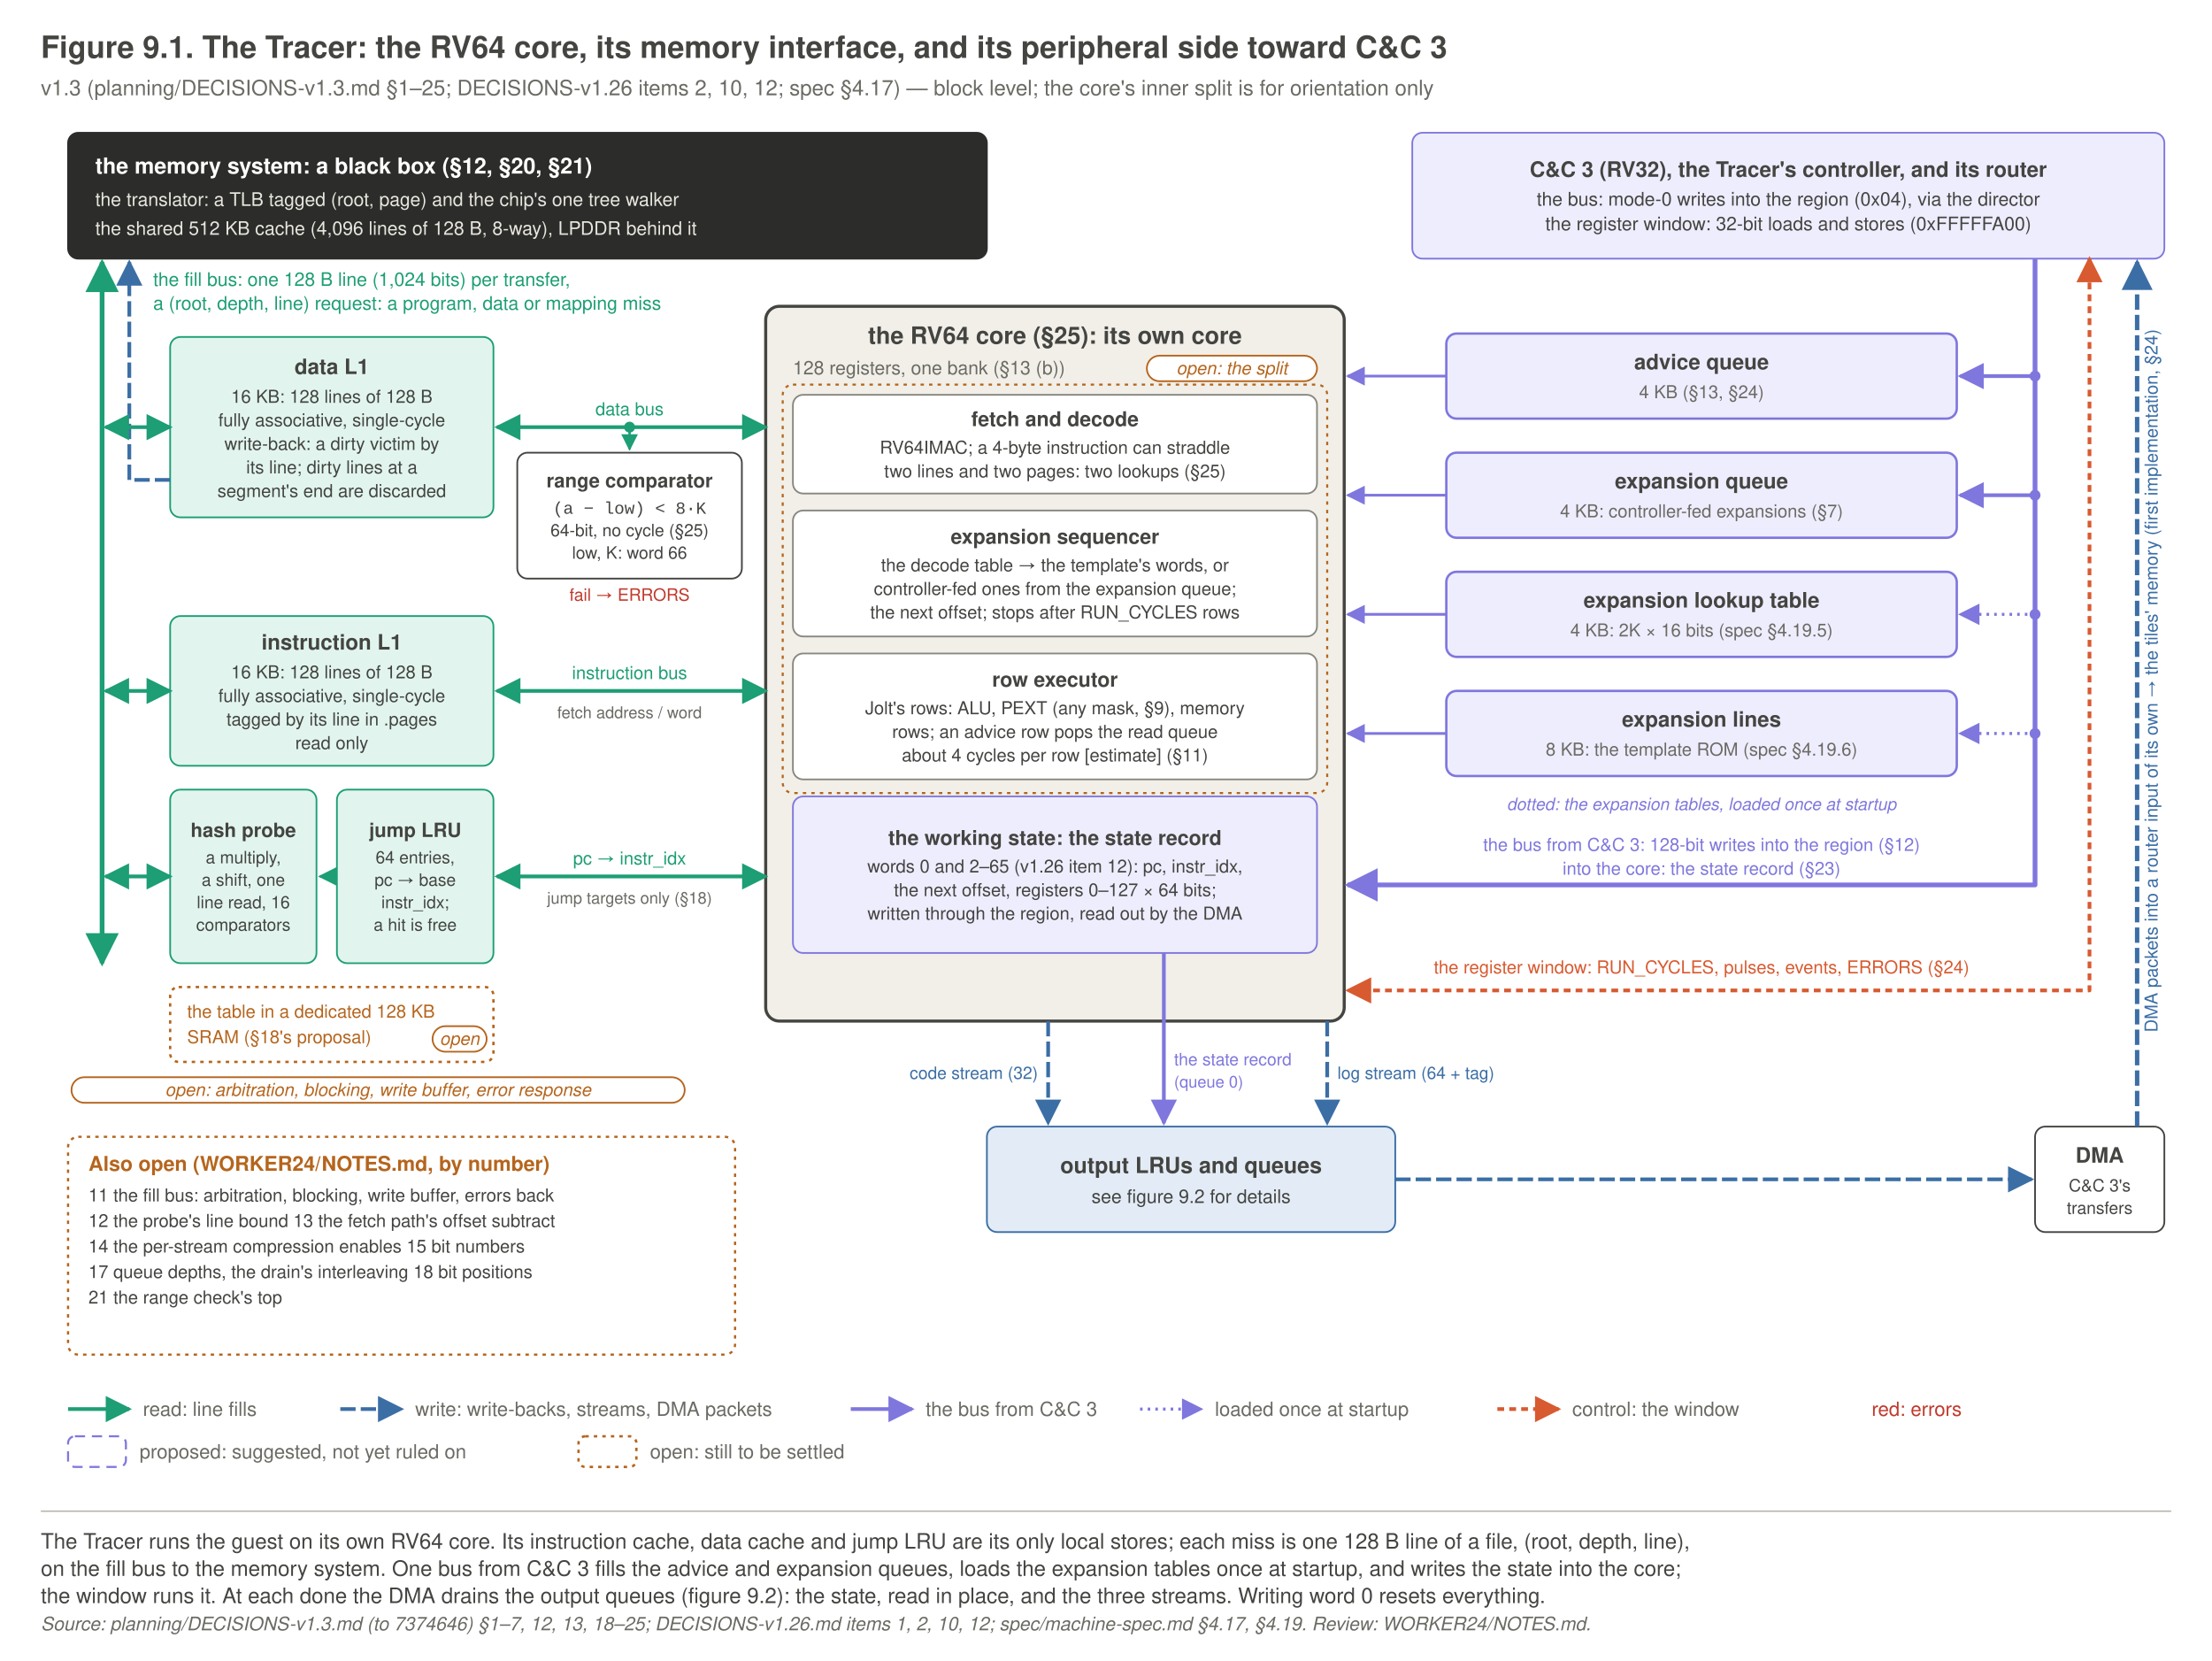
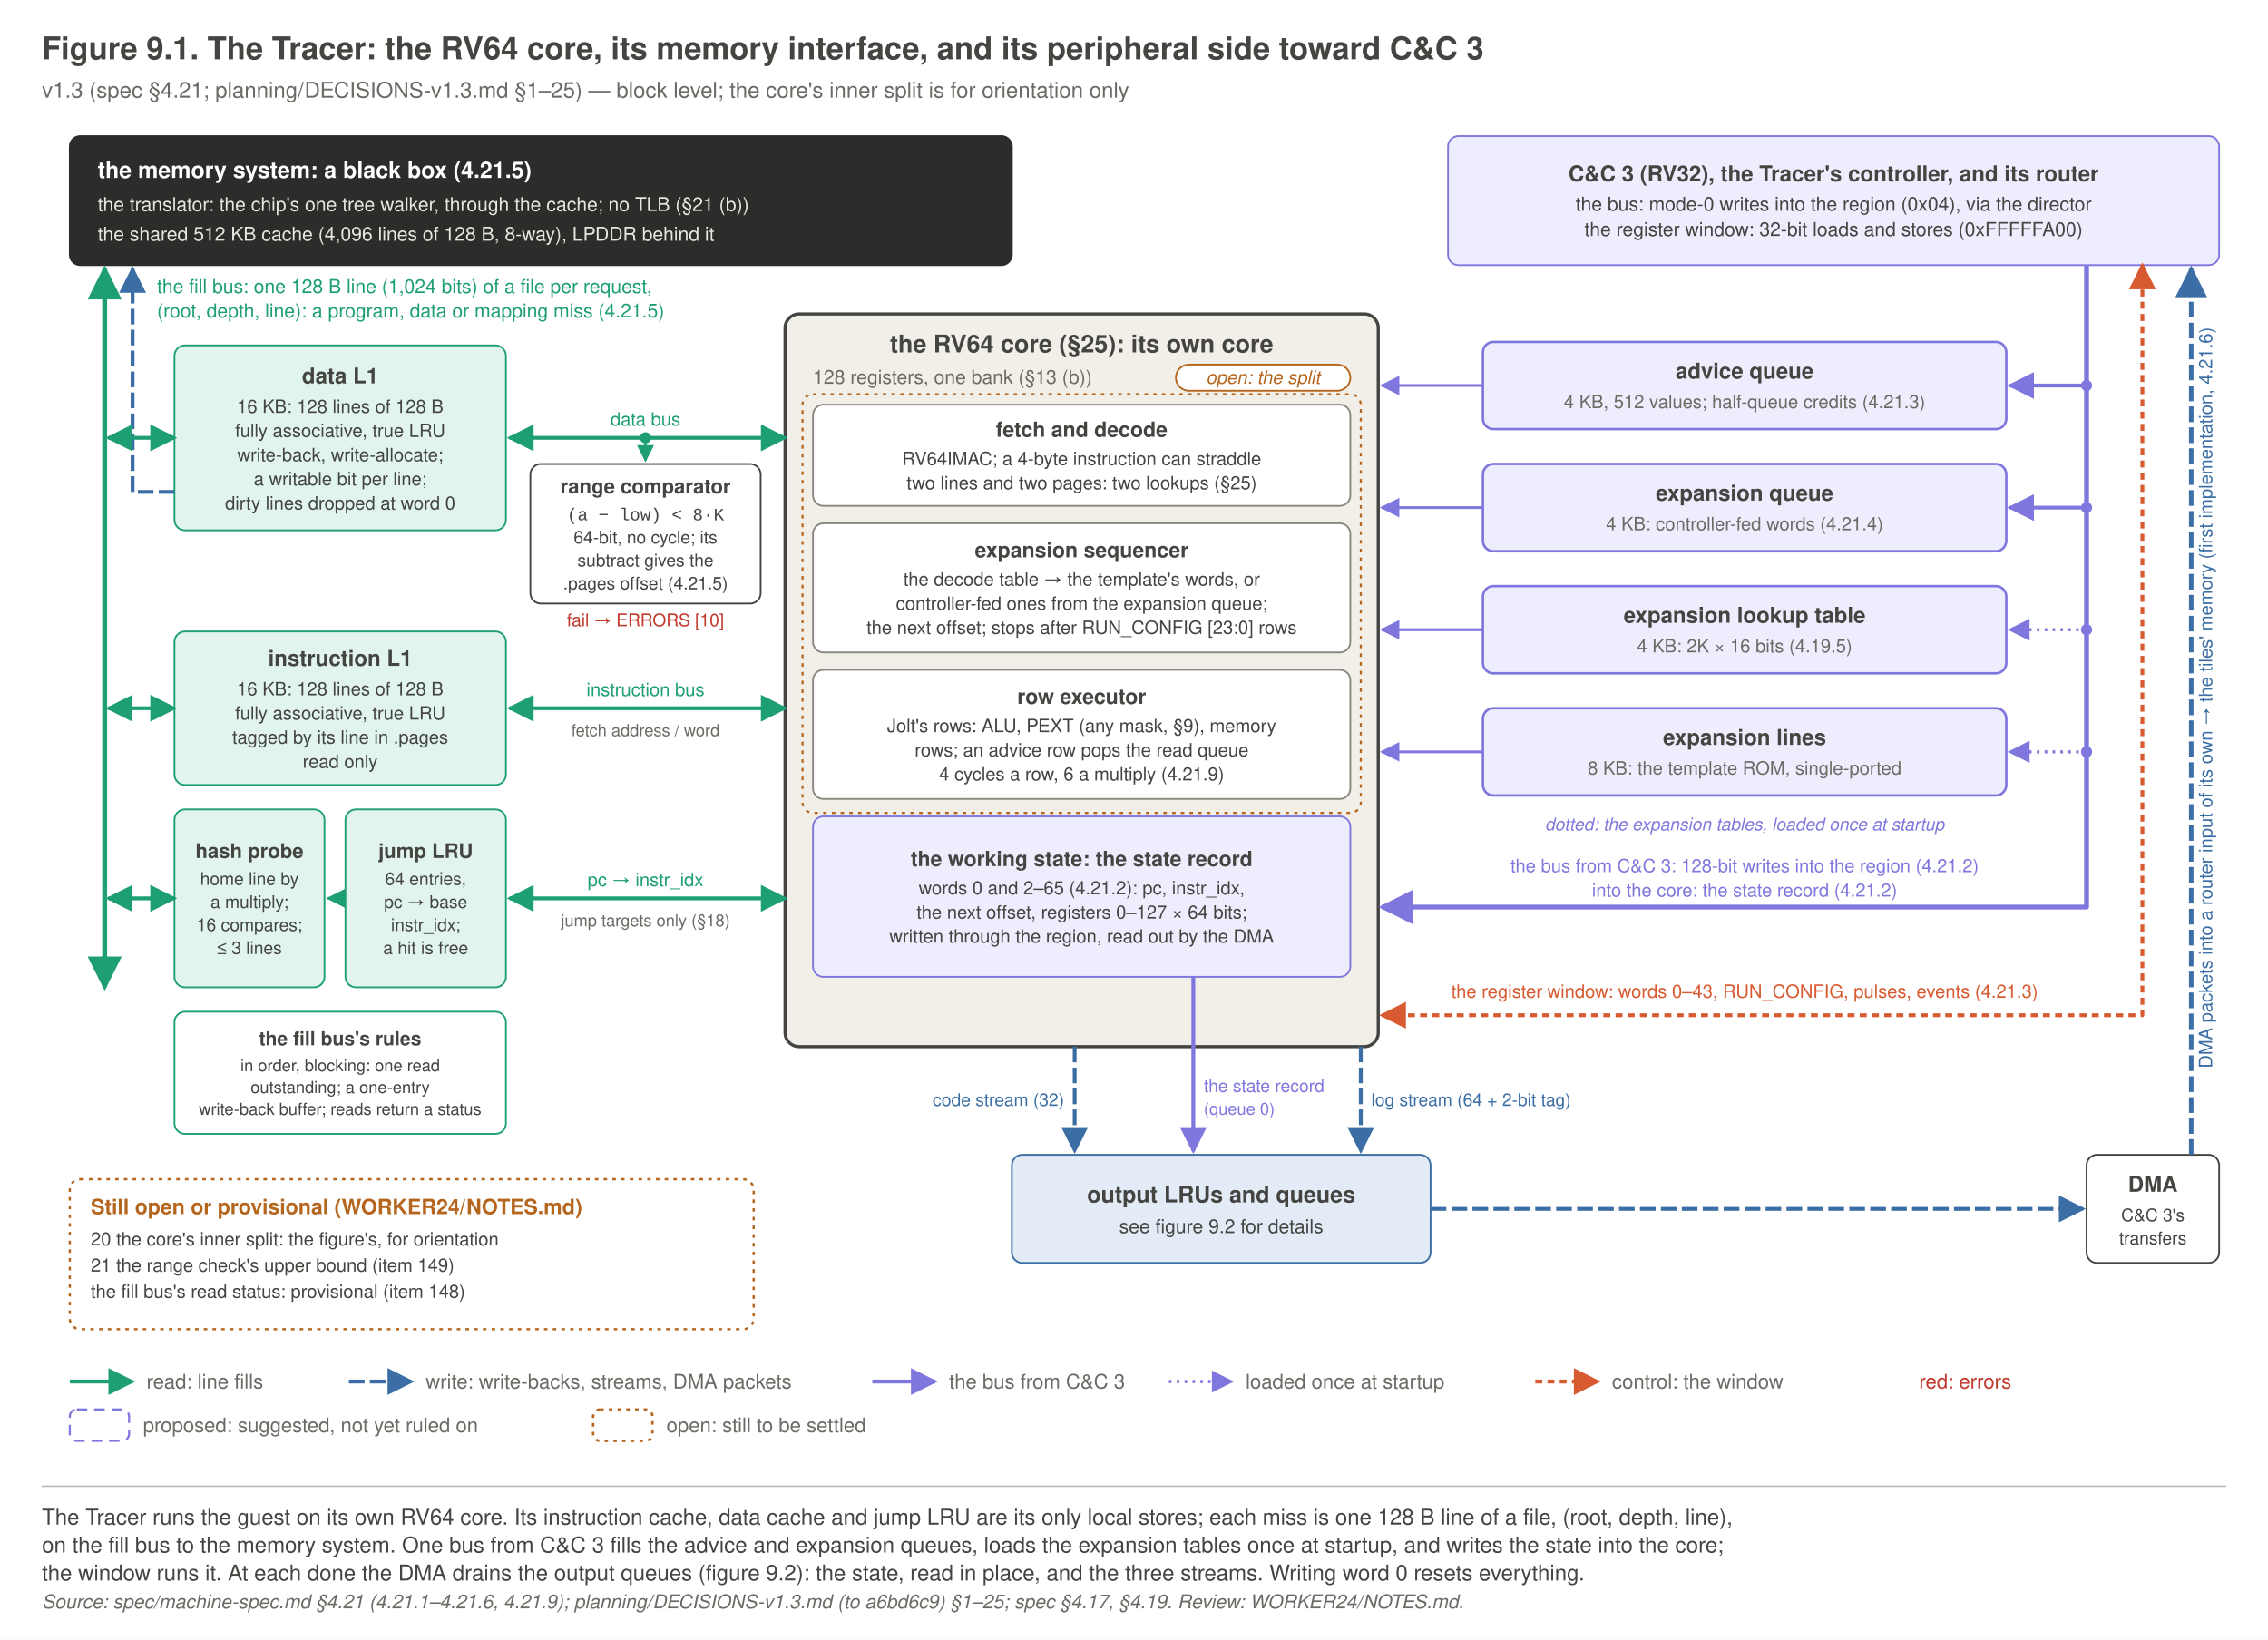
- <svg xmlns="http://www.w3.org/2000/svg" width="1300" height="976" viewBox="0 0 1300 976" font-family="Helvetica, Arial, 'Liberation Sans', sans-serif">
+ <svg xmlns="http://www.w3.org/2000/svg" width="1300" height="940" viewBox="0 0 1300 940" font-family="Helvetica, Arial, 'Liberation Sans', sans-serif">
  <defs>
    <marker id="m1D9E75" viewBox="0 0 10 10" refX="9" refY="5" markerWidth="7" markerHeight="7" orient="auto-start-reverse">
      <path d="M0,0 L10,5 L0,10 z" fill="#1D9E75" />
    </marker>
    <marker id="m3B6EA5" viewBox="0 0 10 10" refX="9" refY="5" markerWidth="7" markerHeight="7" orient="auto-start-reverse">
      <path d="M0,0 L10,5 L0,10 z" fill="#3B6EA5" />
    </marker>
    <marker id="m7F77DD" viewBox="0 0 10 10" refX="9" refY="5" markerWidth="7" markerHeight="7" orient="auto-start-reverse">
      <path d="M0,0 L10,5 L0,10 z" fill="#7F77DD" />
    </marker>
    <marker id="mD85A30" viewBox="0 0 10 10" refX="9" refY="5" markerWidth="7" markerHeight="7" orient="auto-start-reverse">
      <path d="M0,0 L10,5 L0,10 z" fill="#D85A30" />
    </marker>
  </defs>
-   <rect width="1300" height="976" fill="white" />
+   <rect width="1300" height="940" fill="white" />
  <text x="24.0" y="34.0" font-size="18" text-anchor="start" font-weight="bold" fill="#444441">Figure 9.1. The Tracer: the RV64 core, its memory interface, and its peripheral side toward C&amp;C 3</text>
-   <text x="24.0" y="56.0" font-size="12.5" text-anchor="start" font-weight="normal" fill="#6b6a64">v1.3 (planning/DECISIONS-v1.3.md §1–25; DECISIONS-v1.26 items 2, 10, 12; spec §4.17) — block level; the core's inner split is for orientation only</text>
+   <text x="24.0" y="56.0" font-size="12.5" text-anchor="start" font-weight="normal" fill="#6b6a64">v1.3 (spec §4.21; planning/DECISIONS-v1.3.md §1–25) — block level; the core's inner split is for orientation only</text>
  <rect x="40.0" y="78.0" width="540.0" height="74.0" rx="6" fill="#2C2C2A" stroke="#2C2C2A" stroke-width="1" />
-   <text x="56.0" y="102.0" font-size="13" text-anchor="start" font-weight="bold" fill="white">the memory system: a black box (§12, §20, §21)</text>
-   <text x="56.0" y="121.0" font-size="11" text-anchor="start" font-weight="normal" fill="#E8E6DF">the translator: a TLB tagged (root, page) and the chip's one tree walker</text>
+   <text x="56.0" y="102.0" font-size="13" text-anchor="start" font-weight="bold" fill="white">the memory system: a black box (4.21.5)</text>
+   <text x="56.0" y="121.0" font-size="11" text-anchor="start" font-weight="normal" fill="#E8E6DF">the translator: the chip's one tree walker, through the cache; no TLB (§21 (b))</text>
  <text x="56.0" y="138.0" font-size="11" text-anchor="start" font-weight="normal" fill="#E8E6DF">the shared 512 KB cache (4,096 lines of 128 B, 8-way), LPDDR behind it</text>
  <rect x="830.0" y="78.0" width="442.0" height="74.0" rx="6" fill="#EEEDFE" stroke="#7F77DD" stroke-width="1" />
  <text x="1051.0" y="103.9" font-size="12.5" text-anchor="middle" font-weight="bold" fill="#444441">C&amp;C 3 (RV32), the Tracer's controller, and its router</text>
  <text x="1051.0" y="120.8" font-size="11" text-anchor="middle" font-weight="normal" fill="#444441">the bus: mode-0 writes into the region (0x04), via the director</text>
  <text x="1051.0" y="135.3" font-size="11" text-anchor="middle" font-weight="normal" fill="#444441">the register window: 32-bit loads and stores (0xFFFFFA00)</text>
  <polyline points="60.0,566.0 60.0,154.0" fill="none" stroke="#1D9E75" stroke-width="2.8" stroke-linejoin="round" marker-end="url(#m1D9E75)" marker-start="url(#m1D9E75)" />
  <polyline points="76.0,282.0 76.0,154.0" fill="none" stroke="#3B6EA5" stroke-width="2.2" stroke-linejoin="round" stroke-dasharray="9 3" marker-end="url(#m3B6EA5)" />
-   <text x="90.0" y="168.0" font-size="11" text-anchor="start" font-weight="normal" fill="#1D9E75">the fill bus: one 128 B line (1,024 bits) per transfer,</text>
-   <text x="90.0" y="182.0" font-size="11" text-anchor="start" font-weight="normal" fill="#1D9E75">a (root, depth, line) request: a program, data or mapping miss</text>
+   <text x="90.0" y="168.0" font-size="11" text-anchor="start" font-weight="normal" fill="#1D9E75">the fill bus: one 128 B line (1,024 bits) of a file per request,</text>
+   <text x="90.0" y="182.0" font-size="11" text-anchor="start" font-weight="normal" fill="#1D9E75">(root, depth, line): a program, data or mapping miss (4.21.5)</text>
  <rect x="100.0" y="362.0" width="190.0" height="88.0" rx="6" fill="#E1F5EE" stroke="#1D9E75" stroke-width="1" />
  <text x="195.0" y="381.7" font-size="12.5" text-anchor="middle" font-weight="bold" fill="#444441">instruction L1</text>
  <text x="195.0" y="398.6" font-size="10.5" text-anchor="middle" font-weight="normal" fill="#444441">16 KB: 128 lines of 128 B</text>
-   <text x="195.0" y="412.5" font-size="10.5" text-anchor="middle" font-weight="normal" fill="#444441">fully associative, single-cycle</text>
+   <text x="195.0" y="412.5" font-size="10.5" text-anchor="middle" font-weight="normal" fill="#444441">fully associative, true LRU</text>
  <text x="195.0" y="426.3" font-size="10.5" text-anchor="middle" font-weight="normal" fill="#444441">tagged by its line in .pages</text>
  <text x="195.0" y="440.2" font-size="10.5" text-anchor="middle" font-weight="normal" fill="#444441">read only</text>
  <rect x="100.0" y="198.0" width="190.0" height="106.0" rx="6" fill="#E1F5EE" stroke="#1D9E75" stroke-width="1" />
  <text x="195.0" y="219.8" font-size="12.5" text-anchor="middle" font-weight="bold" fill="#444441">data L1</text>
  <text x="195.0" y="236.7" font-size="10.5" text-anchor="middle" font-weight="normal" fill="#444441">16 KB: 128 lines of 128 B</text>
-   <text x="195.0" y="250.5" font-size="10.5" text-anchor="middle" font-weight="normal" fill="#444441">fully associative, single-cycle</text>
-   <text x="195.0" y="264.4" font-size="10.5" text-anchor="middle" font-weight="normal" fill="#444441">write-back: a dirty victim by</text>
-   <text x="195.0" y="278.2" font-size="10.5" text-anchor="middle" font-weight="normal" fill="#444441">its line; dirty lines at a</text>
-   <text x="195.0" y="292.1" font-size="10.5" text-anchor="middle" font-weight="normal" fill="#444441">segment's end are discarded</text>
+   <text x="195.0" y="250.5" font-size="10.5" text-anchor="middle" font-weight="normal" fill="#444441">fully associative, true LRU</text>
+   <text x="195.0" y="264.4" font-size="10.5" text-anchor="middle" font-weight="normal" fill="#444441">write-back, write-allocate;</text>
+   <text x="195.0" y="278.2" font-size="10.5" text-anchor="middle" font-weight="normal" fill="#444441">a writable bit per line;</text>
+   <text x="195.0" y="292.1" font-size="10.5" text-anchor="middle" font-weight="normal" fill="#444441">dirty lines dropped at word 0</text>
  <rect x="100.0" y="464.0" width="86.0" height="102.0" rx="6" fill="#E1F5EE" stroke="#1D9E75" stroke-width="1" />
  <text x="143.0" y="491.8" font-size="11.5" text-anchor="middle" font-weight="bold" fill="#444441">hash probe</text>
-   <text x="143.0" y="507.3" font-size="10" text-anchor="middle" font-weight="normal" fill="#444441">a multiply,</text>
-   <text x="143.0" y="520.5" font-size="10" text-anchor="middle" font-weight="normal" fill="#444441">a shift, one</text>
-   <text x="143.0" y="533.7" font-size="10" text-anchor="middle" font-weight="normal" fill="#444441">line read, 16</text>
-   <text x="143.0" y="546.9" font-size="10" text-anchor="middle" font-weight="normal" fill="#444441">comparators</text>
+   <text x="143.0" y="507.3" font-size="10" text-anchor="middle" font-weight="normal" fill="#444441">home line by</text>
+   <text x="143.0" y="520.5" font-size="10" text-anchor="middle" font-weight="normal" fill="#444441">a multiply;</text>
+   <text x="143.0" y="533.7" font-size="10" text-anchor="middle" font-weight="normal" fill="#444441">16 compares;</text>
+   <text x="143.0" y="546.9" font-size="10" text-anchor="middle" font-weight="normal" fill="#444441">≤ 3 lines</text>
  <rect x="198.0" y="464.0" width="92.0" height="102.0" rx="6" fill="#E1F5EE" stroke="#1D9E75" stroke-width="1" />
  <text x="244.0" y="491.8" font-size="11.5" text-anchor="middle" font-weight="bold" fill="#444441">jump LRU</text>
  <text x="244.0" y="507.3" font-size="10" text-anchor="middle" font-weight="normal" fill="#444441">64 entries,</text>
  <text x="244.0" y="520.5" font-size="10" text-anchor="middle" font-weight="normal" fill="#444441">pc → base</text>
  <text x="244.0" y="533.7" font-size="10" text-anchor="middle" font-weight="normal" fill="#444441">instr_idx;</text>
  <text x="244.0" y="546.9" font-size="10" text-anchor="middle" font-weight="normal" fill="#444441">a hit is free</text>
  <polyline points="198.0,515.0 188.0,515.0" fill="none" stroke="#1D9E75" stroke-width="1.6" stroke-linejoin="round" marker-end="url(#m1D9E75)" />
-   <rect x="100.0" y="580.0" width="190.0" height="44.0" rx="5" fill="white" stroke="#B5651D" stroke-width="1.4" stroke-dasharray="2 3" />
-   <text x="110.0" y="598.0" font-size="10.5" text-anchor="start" font-weight="normal" fill="#B5651D">the table in a dedicated 128 KB</text>
-   <text x="110.0" y="613.0" font-size="10.5" text-anchor="start" font-weight="normal" fill="#B5651D">SRAM (§18's proposal)</text>
-   <rect x="254.2" y="603.0" width="31.8" height="15" rx="7.5" fill="white" stroke="#B5651D" stroke-width="1" />
-   <text x="270.1" y="614.0" font-size="10.5" text-anchor="middle" font-weight="normal" fill="#B5651D" font-style="italic">open</text>
+   <rect x="100.0" y="580.0" width="190.0" height="70.0" rx="6" fill="white" stroke="#1D9E75" stroke-width="1" />
+   <text x="195.0" y="599.2" font-size="11" text-anchor="middle" font-weight="bold" fill="#444441">the fill bus's rules</text>
+   <text x="195.0" y="614.1" font-size="9.5" text-anchor="middle" font-weight="normal" fill="#444441">in order, blocking: one read</text>
+   <text x="195.0" y="626.6" font-size="9.5" text-anchor="middle" font-weight="normal" fill="#444441">outstanding; a one-entry</text>
+   <text x="195.0" y="639.1" font-size="9.5" text-anchor="middle" font-weight="normal" fill="#444441">write-back buffer; reads return a status</text>
  <polyline points="100.0,251.0 62.0,251.0" fill="none" stroke="#1D9E75" stroke-width="2.2" stroke-linejoin="round" marker-end="url(#m1D9E75)" marker-start="url(#m1D9E75)" />
  <polyline points="100.0,406.0 62.0,406.0" fill="none" stroke="#1D9E75" stroke-width="2.2" stroke-linejoin="round" marker-end="url(#m1D9E75)" marker-start="url(#m1D9E75)" />
  <polyline points="100.0,515.0 62.0,515.0" fill="none" stroke="#1D9E75" stroke-width="2.2" stroke-linejoin="round" marker-end="url(#m1D9E75)" marker-start="url(#m1D9E75)" />
  <polyline points="100.0,282.0 78.0,282.0" fill="none" stroke="#3B6EA5" stroke-width="2.2" stroke-linejoin="round" stroke-dasharray="9 3" />
-   <rect x="42.0" y="633.0" width="360.4" height="15" rx="7.5" fill="white" stroke="#B5651D" stroke-width="1" />
-   <text x="222.2" y="644.0" font-size="10.5" text-anchor="middle" font-weight="normal" fill="#B5651D" font-style="italic">open: arbitration, blocking, write buffer, error response</text>
  <rect x="450.0" y="180.0" width="340.0" height="420.0" rx="8" fill="#F1EFE8" stroke="#444441" stroke-width="1.8" />
  <text x="620.0" y="202.0" font-size="14" text-anchor="middle" font-weight="bold" fill="#444441">the RV64 core (§25): its own core</text>
  <text x="466.0" y="220.0" font-size="11" text-anchor="start" font-weight="normal" fill="#6b6a64">128 registers, one bank (§13 (b))</text>
  <rect x="466.0" y="232.0" width="308.0" height="58.0" rx="6" fill="white" stroke="#888780" stroke-width="1" />
  <text x="620.0" y="250.4" font-size="12" text-anchor="middle" font-weight="bold" fill="#444441">fetch and decode</text>
  <text x="620.0" y="266.6" font-size="10.5" text-anchor="middle" font-weight="normal" fill="#444441">RV64IMAC; a 4-byte instruction can straddle</text>
  <text x="620.0" y="280.5" font-size="10.5" text-anchor="middle" font-weight="normal" fill="#444441">two lines and two pages: two lookups (§25)</text>
  <rect x="466.0" y="300.0" width="308.0" height="74.0" rx="6" fill="white" stroke="#888780" stroke-width="1" />
  <text x="620.0" y="319.5" font-size="12" text-anchor="middle" font-weight="bold" fill="#444441">expansion sequencer</text>
  <text x="620.0" y="335.7" font-size="10.5" text-anchor="middle" font-weight="normal" fill="#444441">the decode table → the template's words, or</text>
  <text x="620.0" y="349.6" font-size="10.5" text-anchor="middle" font-weight="normal" fill="#444441">controller-fed ones from the expansion queue;</text>
-   <text x="620.0" y="363.4" font-size="10.5" text-anchor="middle" font-weight="normal" fill="#444441">the next offset; stops after RUN_CYCLES rows</text>
+   <text x="620.0" y="363.4" font-size="10.5" text-anchor="middle" font-weight="normal" fill="#444441">the next offset; stops after RUN_CONFIG [23:0] rows</text>
  <rect x="466.0" y="384.0" width="308.0" height="74.0" rx="6" fill="white" stroke="#888780" stroke-width="1" />
  <text x="620.0" y="403.5" font-size="12" text-anchor="middle" font-weight="bold" fill="#444441">row executor</text>
  <text x="620.0" y="419.7" font-size="10.5" text-anchor="middle" font-weight="normal" fill="#444441">Jolt's rows: ALU, PEXT (any mask, §9), memory</text>
  <text x="620.0" y="433.6" font-size="10.5" text-anchor="middle" font-weight="normal" fill="#444441">rows; an advice row pops the read queue</text>
-   <text x="620.0" y="447.4" font-size="10.5" text-anchor="middle" font-weight="normal" fill="#444441">about 4 cycles per row [estimate] (§11)</text>
+   <text x="620.0" y="447.4" font-size="10.5" text-anchor="middle" font-weight="normal" fill="#444441">4 cycles a row, 6 a multiply (4.21.9)</text>
  <rect x="466.0" y="468.0" width="308.0" height="92.0" rx="6" fill="#EEEDFE" stroke="#7F77DD" stroke-width="1" />
  <text x="620.0" y="496.5" font-size="12" text-anchor="middle" font-weight="bold" fill="#444441">the working state: the state record</text>
-   <text x="620.0" y="512.7" font-size="10.5" text-anchor="middle" font-weight="normal" fill="#444441">words 0 and 2–65 (v1.26 item 12): pc, instr_idx,</text>
+   <text x="620.0" y="512.7" font-size="10.5" text-anchor="middle" font-weight="normal" fill="#444441">words 0 and 2–65 (4.21.2): pc, instr_idx,</text>
  <text x="620.0" y="526.6" font-size="10.5" text-anchor="middle" font-weight="normal" fill="#444441">the next offset, registers 0–127 × 64 bits;</text>
  <text x="620.0" y="540.4" font-size="10.5" text-anchor="middle" font-weight="normal" fill="#444441">written through the region, read out by the DMA</text>
  <rect x="460.0" y="226.0" width="320.0" height="240.0" rx="6" fill="none" stroke="#B5651D" stroke-width="1.2" stroke-dasharray="2 3" />
  <rect x="674.0" y="209.0" width="100.0" height="15" rx="7.5" fill="white" stroke="#B5651D" stroke-width="1" />
  <text x="724.0" y="220.0" font-size="10.5" text-anchor="middle" font-weight="normal" fill="#B5651D" font-style="italic">open: the split</text>
  <polyline points="450.0,251.0 292.0,251.0" fill="none" stroke="#1D9E75" stroke-width="2.2" stroke-linejoin="round" marker-end="url(#m1D9E75)" marker-start="url(#m1D9E75)" />
  <text x="370.0" y="244.0" font-size="10.5" text-anchor="middle" font-weight="normal" fill="#1D9E75">data bus</text>
  <polyline points="450.0,406.0 292.0,406.0" fill="none" stroke="#1D9E75" stroke-width="2.2" stroke-linejoin="round" marker-end="url(#m1D9E75)" marker-start="url(#m1D9E75)" />
  <text x="370.0" y="399.0" font-size="10.5" text-anchor="middle" font-weight="normal" fill="#1D9E75">instruction bus</text>
  <text x="370.0" y="422.0" font-size="9.5" text-anchor="middle" font-weight="normal" fill="#6b6a64">fetch address / word</text>
  <polyline points="450.0,515.0 292.0,515.0" fill="none" stroke="#1D9E75" stroke-width="2.2" stroke-linejoin="round" marker-end="url(#m1D9E75)" marker-start="url(#m1D9E75)" />
  <text x="370.0" y="508.0" font-size="10.5" text-anchor="middle" font-weight="normal" fill="#1D9E75">pc → instr_idx</text>
  <text x="370.0" y="531.0" font-size="9.5" text-anchor="middle" font-weight="normal" fill="#6b6a64">jump targets only (§18)</text>
-   <rect x="304.0" y="266.0" width="132.0" height="74.0" rx="6" fill="white" stroke="#444441" stroke-width="1" />
-   <text x="370.0" y="286.4" font-size="11.5" text-anchor="middle" font-weight="bold" fill="#444441">range comparator</text>
-   <text x="370.0" y="301.9" font-size="10" text-anchor="middle" font-weight="normal" fill="#444441" font-family="'Courier New', 'Liberation Mono', monospace">(a − low) &lt; 8·K</text>
-   <text x="370.0" y="315.1" font-size="10" text-anchor="middle" font-weight="normal" fill="#444441">64-bit, no cycle (§25)</text>
-   <text x="370.0" y="328.3" font-size="10" text-anchor="middle" font-weight="normal" fill="#444441">low, K: word 66</text>
+   <rect x="304.0" y="266.0" width="132.0" height="80.0" rx="6" fill="white" stroke="#444441" stroke-width="1" />
+   <text x="370.0" y="282.8" font-size="11.5" text-anchor="middle" font-weight="bold" fill="#444441">range comparator</text>
+   <text x="370.0" y="298.3" font-size="10" text-anchor="middle" font-weight="normal" fill="#444441" font-family="'Courier New', 'Liberation Mono', monospace">(a − low) &lt; 8·K</text>
+   <text x="370.0" y="311.5" font-size="10" text-anchor="middle" font-weight="normal" fill="#444441">64-bit, no cycle; its</text>
+   <text x="370.0" y="324.7" font-size="10" text-anchor="middle" font-weight="normal" fill="#444441">subtract gives the</text>
+   <text x="370.0" y="337.9" font-size="10" text-anchor="middle" font-weight="normal" fill="#444441">.pages offset (4.21.5)</text>
  <circle cx="370.0" cy="251.0" r="3.2" fill="#1D9E75" />
  <polyline points="370.0,251.0 370.0,264.0" fill="none" stroke="#1D9E75" stroke-width="1.4" stroke-linejoin="round" marker-end="url(#m1D9E75)" />
-   <text x="370.0" y="353.0" font-size="10" text-anchor="middle" font-weight="normal" fill="#C0392B">fail → ERRORS</text>
+   <text x="370.0" y="359.0" font-size="10" text-anchor="middle" font-weight="normal" fill="#C0392B">fail → ERRORS [10]</text>
  <rect x="850.0" y="196.0" width="300.0" height="50.0" rx="6" fill="#EEEDFE" stroke="#7F77DD" stroke-width="1.4" />
  <text x="1000.0" y="217.0" font-size="12.5" text-anchor="middle" font-weight="bold" fill="#444441">advice queue</text>
-   <text x="1000.0" y="234.0" font-size="10.5" text-anchor="middle" font-weight="normal" fill="#6b6a64">4 KB (§13, §24)</text>
+   <text x="1000.0" y="234.0" font-size="10.5" text-anchor="middle" font-weight="normal" fill="#6b6a64">4 KB, 512 values; half-queue credits (4.21.3)</text>
  <circle cx="1196.0" cy="221.0" r="3.2" fill="#7F77DD" />
  <polyline points="1196.0,221.0 1152.0,221.0" fill="none" stroke="#7F77DD" stroke-width="2.2" stroke-linejoin="round" marker-end="url(#m7F77DD)" />
  <polyline points="850.0,221.0 792.0,221.0" fill="none" stroke="#7F77DD" stroke-width="1.6" stroke-linejoin="round" marker-end="url(#m7F77DD)" />
  <rect x="850.0" y="266.0" width="300.0" height="50.0" rx="6" fill="#EEEDFE" stroke="#7F77DD" stroke-width="1.4" />
  <text x="1000.0" y="287.0" font-size="12.5" text-anchor="middle" font-weight="bold" fill="#444441">expansion queue</text>
-   <text x="1000.0" y="304.0" font-size="10.5" text-anchor="middle" font-weight="normal" fill="#6b6a64">4 KB: controller-fed expansions (§7)</text>
+   <text x="1000.0" y="304.0" font-size="10.5" text-anchor="middle" font-weight="normal" fill="#6b6a64">4 KB: controller-fed words (4.21.4)</text>
  <circle cx="1196.0" cy="291.0" r="3.2" fill="#7F77DD" />
  <polyline points="1196.0,291.0 1152.0,291.0" fill="none" stroke="#7F77DD" stroke-width="2.2" stroke-linejoin="round" marker-end="url(#m7F77DD)" />
  <polyline points="850.0,291.0 792.0,291.0" fill="none" stroke="#7F77DD" stroke-width="1.6" stroke-linejoin="round" marker-end="url(#m7F77DD)" />
  <rect x="850.0" y="336.0" width="300.0" height="50.0" rx="6" fill="#EEEDFE" stroke="#7F77DD" stroke-width="1.4" />
  <text x="1000.0" y="357.0" font-size="12.5" text-anchor="middle" font-weight="bold" fill="#444441">expansion lookup table</text>
-   <text x="1000.0" y="374.0" font-size="10.5" text-anchor="middle" font-weight="normal" fill="#6b6a64">4 KB: 2K × 16 bits (spec §4.19.5)</text>
+   <text x="1000.0" y="374.0" font-size="10.5" text-anchor="middle" font-weight="normal" fill="#6b6a64">4 KB: 2K × 16 bits (4.19.5)</text>
  <circle cx="1196.0" cy="361.0" r="3.2" fill="#7F77DD" />
  <polyline points="1196.0,361.0 1152.0,361.0" fill="none" stroke="#7F77DD" stroke-width="1.8" stroke-linejoin="round" stroke-dasharray="1.5 3" marker-end="url(#m7F77DD)" />
  <polyline points="850.0,361.0 792.0,361.0" fill="none" stroke="#7F77DD" stroke-width="1.6" stroke-linejoin="round" marker-end="url(#m7F77DD)" />
  <rect x="850.0" y="406.0" width="300.0" height="50.0" rx="6" fill="#EEEDFE" stroke="#7F77DD" stroke-width="1.4" />
  <text x="1000.0" y="427.0" font-size="12.5" text-anchor="middle" font-weight="bold" fill="#444441">expansion lines</text>
-   <text x="1000.0" y="444.0" font-size="10.5" text-anchor="middle" font-weight="normal" fill="#6b6a64">8 KB: the template ROM (spec §4.19.6)</text>
+   <text x="1000.0" y="444.0" font-size="10.5" text-anchor="middle" font-weight="normal" fill="#6b6a64">8 KB: the template ROM, single-ported</text>
  <circle cx="1196.0" cy="431.0" r="3.2" fill="#7F77DD" />
  <polyline points="1196.0,431.0 1152.0,431.0" fill="none" stroke="#7F77DD" stroke-width="1.8" stroke-linejoin="round" stroke-dasharray="1.5 3" marker-end="url(#m7F77DD)" />
  <polyline points="850.0,431.0 792.0,431.0" fill="none" stroke="#7F77DD" stroke-width="1.6" stroke-linejoin="round" marker-end="url(#m7F77DD)" />
  <polyline points="1196.0,152.0 1196.0,520.0 792.0,520.0" fill="none" stroke="#7F77DD" stroke-width="2.8" stroke-linejoin="round" marker-end="url(#m7F77DD)" />
-   <text x="1000.0" y="500.0" font-size="10.5" text-anchor="middle" font-weight="normal" fill="#7F77DD">the bus from C&amp;C 3: 128-bit writes into the region (§12)</text>
-   <text x="1000.0" y="514.0" font-size="10.5" text-anchor="middle" font-weight="normal" fill="#7F77DD">into the core: the state record (§23)</text>
+   <text x="1000.0" y="500.0" font-size="10.5" text-anchor="middle" font-weight="normal" fill="#7F77DD">the bus from C&amp;C 3: 128-bit writes into the region (4.21.2)</text>
+   <text x="1000.0" y="514.0" font-size="10.5" text-anchor="middle" font-weight="normal" fill="#7F77DD">into the core: the state record (4.21.2)</text>
  <text x="1000.0" y="476.0" font-size="10" text-anchor="middle" font-weight="normal" fill="#7F77DD" font-style="italic">dotted: the expansion tables, loaded once at startup</text>
  <polyline points="1228.0,152.0 1228.0,582.0 792.0,582.0" fill="none" stroke="#D85A30" stroke-width="2.2" stroke-linejoin="round" stroke-dasharray="4 3" marker-end="url(#mD85A30)" marker-start="url(#mD85A30)" />
-   <text x="1000.0" y="572.0" font-size="10.5" text-anchor="middle" font-weight="normal" fill="#D85A30">the register window: RUN_CYCLES, pulses, events, ERRORS (§24)</text>
+   <text x="1000.0" y="572.0" font-size="10.5" text-anchor="middle" font-weight="normal" fill="#D85A30">the register window: words 0–43, RUN_CONFIG, pulses, events (4.21.3)</text>
  <rect x="580.0" y="662.0" width="240.0" height="62.0" rx="6" fill="#E3ECF6" stroke="#3B6EA5" stroke-width="1" />
  <text x="700.0" y="689.3" font-size="13" text-anchor="middle" font-weight="bold" fill="#444441">output LRUs and queues</text>
  <text x="700.0" y="706.9" font-size="11" text-anchor="middle" font-weight="normal" fill="#444441">see figure 9.2 for details</text>
  <polyline points="616.0,600.0 616.0,660.0" fill="none" stroke="#3B6EA5" stroke-width="2.2" stroke-linejoin="round" stroke-dasharray="9 3" marker-end="url(#m3B6EA5)" />
  <polyline points="780.0,600.0 780.0,660.0" fill="none" stroke="#3B6EA5" stroke-width="2.2" stroke-linejoin="round" stroke-dasharray="9 3" marker-end="url(#m3B6EA5)" />
  <text x="610.0" y="634.0" font-size="10" text-anchor="end" font-weight="normal" fill="#3B6EA5">code stream (32)</text>
-   <text x="786.0" y="634.0" font-size="10" text-anchor="start" font-weight="normal" fill="#3B6EA5">log stream (64 + tag)</text>
+   <text x="786.0" y="634.0" font-size="10" text-anchor="start" font-weight="normal" fill="#3B6EA5">log stream (64 + 2-bit tag)</text>
  <polyline points="684.0,560.0 684.0,660.0" fill="none" stroke="#7F77DD" stroke-width="2.2" stroke-linejoin="round" marker-end="url(#m7F77DD)" />
  <text x="690.0" y="626.0" font-size="10" text-anchor="start" font-weight="normal" fill="#7F77DD">the state record</text>
  <text x="690.0" y="639.0" font-size="9.5" text-anchor="start" font-weight="normal" fill="#7F77DD">(queue 0)</text>
  <rect x="1196.0" y="662.0" width="76.0" height="62.0" rx="6" fill="white" stroke="#444441" stroke-width="1" />
  <text x="1234.0" y="683.2" font-size="12.5" text-anchor="middle" font-weight="bold" fill="#444441">DMA</text>
  <text x="1234.0" y="700.1" font-size="10" text-anchor="middle" font-weight="normal" fill="#444441">C&amp;C 3's</text>
  <text x="1234.0" y="713.3" font-size="10" text-anchor="middle" font-weight="normal" fill="#444441">transfers</text>
  <polyline points="820.0,693.0 1194.0,693.0" fill="none" stroke="#3B6EA5" stroke-width="2.2" stroke-linejoin="round" stroke-dasharray="9 3" marker-end="url(#m3B6EA5)" />
  <polyline points="1256.0,662.0 1256.0,154.0" fill="none" stroke="#3B6EA5" stroke-width="2.6" stroke-linejoin="round" stroke-dasharray="9 3" marker-end="url(#m3B6EA5)" />
-   <text transform="rotate(-90 1268.0 400.0)" x="1268.0" y="400.0" font-size="10.5" text-anchor="middle" fill="#3B6EA5">DMA packets into a router input of its own → the tiles' memory (first implementation, §24)</text>
-   <rect x="40.0" y="668.0" width="392.0" height="128.0" rx="6" fill="white" stroke="#B5651D" stroke-width="1.3" stroke-dasharray="2 3" />
-   <text x="52.0" y="688.0" font-size="12" text-anchor="start" font-weight="bold" fill="#B5651D">Also open (WORKER24/NOTES.md, by number)</text>
-   <text x="52.0" y="706.0" font-size="10.5" text-anchor="start" font-weight="normal" fill="#444441">11 the fill bus: arbitration, blocking, write buffer, errors back</text>
-   <text x="52.0" y="721.0" font-size="10.5" text-anchor="start" font-weight="normal" fill="#444441">12 the probe's line bound   13 the fetch path's offset subtract</text>
-   <text x="52.0" y="736.0" font-size="10.5" text-anchor="start" font-weight="normal" fill="#444441">14 the per-stream compression enables   15 bit numbers</text>
-   <text x="52.0" y="751.0" font-size="10.5" text-anchor="start" font-weight="normal" fill="#444441">17 queue depths, the drain's interleaving   18 bit positions</text>
-   <text x="52.0" y="766.0" font-size="10.5" text-anchor="start" font-weight="normal" fill="#444441">21 the range check's top</text>
-   <polyline points="40.0,828.0 76.0,828.0" fill="none" stroke="#1D9E75" stroke-width="2.2" stroke-linejoin="round" marker-end="url(#m1D9E75)" />
-   <text x="84.0" y="832.0" font-size="11.5" text-anchor="start" font-weight="normal" fill="#6b6a64">read: line fills</text>
-   <polyline points="200.0,828.0 236.0,828.0" fill="none" stroke="#3B6EA5" stroke-width="2.2" stroke-linejoin="round" stroke-dasharray="9 3" marker-end="url(#m3B6EA5)" />
-   <text x="244.0" y="832.0" font-size="11.5" text-anchor="start" font-weight="normal" fill="#6b6a64">write: write-backs, streams, DMA packets</text>
-   <polyline points="500.0,828.0 536.0,828.0" fill="none" stroke="#7F77DD" stroke-width="2.2" stroke-linejoin="round" marker-end="url(#m7F77DD)" />
-   <text x="544.0" y="832.0" font-size="11.5" text-anchor="start" font-weight="normal" fill="#6b6a64">the bus from C&amp;C 3</text>
-   <polyline points="670.0,828.0 706.0,828.0" fill="none" stroke="#7F77DD" stroke-width="1.8" stroke-linejoin="round" stroke-dasharray="1.5 3" marker-end="url(#m7F77DD)" />
-   <text x="714.0" y="832.0" font-size="11.5" text-anchor="start" font-weight="normal" fill="#6b6a64">loaded once at startup</text>
-   <polyline points="880.0,828.0 916.0,828.0" fill="none" stroke="#D85A30" stroke-width="2.2" stroke-linejoin="round" stroke-dasharray="4 3" marker-end="url(#mD85A30)" />
-   <text x="924.0" y="832.0" font-size="11.5" text-anchor="start" font-weight="normal" fill="#6b6a64">control: the window</text>
-   <text x="1100.0" y="832.0" font-size="11.5" text-anchor="start" font-weight="normal" fill="#C0392B">red: errors</text>
-   <rect x="40.0" y="844.0" width="34.0" height="18.0" rx="4" fill="white" stroke="#7F77DD" stroke-width="1.2" stroke-dasharray="6 4" />
-   <text x="82.0" y="857.0" font-size="11.5" text-anchor="start" font-weight="normal" fill="#6b6a64">proposed: suggested, not yet ruled on</text>
-   <rect x="340.0" y="844.0" width="34.0" height="18.0" rx="4" fill="white" stroke="#B5651D" stroke-width="1.4" stroke-dasharray="2 3" />
-   <text x="382.0" y="857.0" font-size="11.5" text-anchor="start" font-weight="normal" fill="#6b6a64">open: still to be settled</text>
-   <line x1="24" y1="888" x2="1276" y2="888" stroke="#B4B2A9" stroke-width="0.8" />
-   <text x="24.0" y="910.0" font-size="12.5" text-anchor="start" font-weight="normal" fill="#444441">The Tracer runs the guest on its own RV64 core. Its instruction cache, data cache and jump LRU are its only local stores; each miss is one 128 B line of a file, (root, depth, line),</text>
-   <text x="24.0" y="926.0" font-size="12.5" text-anchor="start" font-weight="normal" fill="#444441">on the fill bus to the memory system. One bus from C&amp;C 3 fills the advice and expansion queues, loads the expansion tables once at startup, and writes the state into the core;</text>
-   <text x="24.0" y="942.0" font-size="12.5" text-anchor="start" font-weight="normal" fill="#444441">the window runs it. At each done the DMA drains the output queues (figure 9.2): the state, read in place, and the three streams. Writing word 0 resets everything.</text>
-   <text x="24.0" y="958.0" font-size="11" text-anchor="start" font-weight="normal" fill="#6b6a64" font-style="italic">Source: planning/DECISIONS-v1.3.md (to 7374646) §1–7, 12, 13, 18–25; DECISIONS-v1.26.md items 1, 2, 10, 12; spec/machine-spec.md §4.17, §4.19. Review: WORKER24/NOTES.md.</text>
+   <text transform="rotate(-90 1268.0 400.0)" x="1268.0" y="400.0" font-size="10.5" text-anchor="middle" fill="#3B6EA5">DMA packets into a router input of its own → the tiles' memory (first implementation, 4.21.6)</text>
+   <rect x="40.0" y="676.0" width="392.0" height="86.0" rx="6" fill="white" stroke="#B5651D" stroke-width="1.3" stroke-dasharray="2 3" />
+   <text x="52.0" y="696.0" font-size="12" text-anchor="start" font-weight="bold" fill="#B5651D">Still open or provisional (WORKER24/NOTES.md)</text>
+   <text x="52.0" y="714.0" font-size="10.5" text-anchor="start" font-weight="normal" fill="#444441">20 the core's inner split: the figure's, for orientation</text>
+   <text x="52.0" y="729.0" font-size="10.5" text-anchor="start" font-weight="normal" fill="#444441">21 the range check's upper bound (item 149)</text>
+   <text x="52.0" y="744.0" font-size="10.5" text-anchor="start" font-weight="normal" fill="#444441">the fill bus's read status: provisional (item 148)</text>
+   <polyline points="40.0,792.0 76.0,792.0" fill="none" stroke="#1D9E75" stroke-width="2.2" stroke-linejoin="round" marker-end="url(#m1D9E75)" />
+   <text x="84.0" y="796.0" font-size="11.5" text-anchor="start" font-weight="normal" fill="#6b6a64">read: line fills</text>
+   <polyline points="200.0,792.0 236.0,792.0" fill="none" stroke="#3B6EA5" stroke-width="2.2" stroke-linejoin="round" stroke-dasharray="9 3" marker-end="url(#m3B6EA5)" />
+   <text x="244.0" y="796.0" font-size="11.5" text-anchor="start" font-weight="normal" fill="#6b6a64">write: write-backs, streams, DMA packets</text>
+   <polyline points="500.0,792.0 536.0,792.0" fill="none" stroke="#7F77DD" stroke-width="2.2" stroke-linejoin="round" marker-end="url(#m7F77DD)" />
+   <text x="544.0" y="796.0" font-size="11.5" text-anchor="start" font-weight="normal" fill="#6b6a64">the bus from C&amp;C 3</text>
+   <polyline points="670.0,792.0 706.0,792.0" fill="none" stroke="#7F77DD" stroke-width="1.8" stroke-linejoin="round" stroke-dasharray="1.5 3" marker-end="url(#m7F77DD)" />
+   <text x="714.0" y="796.0" font-size="11.5" text-anchor="start" font-weight="normal" fill="#6b6a64">loaded once at startup</text>
+   <polyline points="880.0,792.0 916.0,792.0" fill="none" stroke="#D85A30" stroke-width="2.2" stroke-linejoin="round" stroke-dasharray="4 3" marker-end="url(#mD85A30)" />
+   <text x="924.0" y="796.0" font-size="11.5" text-anchor="start" font-weight="normal" fill="#6b6a64">control: the window</text>
+   <text x="1100.0" y="796.0" font-size="11.5" text-anchor="start" font-weight="normal" fill="#C0392B">red: errors</text>
+   <rect x="40.0" y="808.0" width="34.0" height="18.0" rx="4" fill="white" stroke="#7F77DD" stroke-width="1.2" stroke-dasharray="6 4" />
+   <text x="82.0" y="821.0" font-size="11.5" text-anchor="start" font-weight="normal" fill="#6b6a64">proposed: suggested, not yet ruled on</text>
+   <rect x="340.0" y="808.0" width="34.0" height="18.0" rx="4" fill="white" stroke="#B5651D" stroke-width="1.4" stroke-dasharray="2 3" />
+   <text x="382.0" y="821.0" font-size="11.5" text-anchor="start" font-weight="normal" fill="#6b6a64">open: still to be settled</text>
+   <line x1="24" y1="852" x2="1276" y2="852" stroke="#B4B2A9" stroke-width="0.8" />
+   <text x="24.0" y="874.0" font-size="12.5" text-anchor="start" font-weight="normal" fill="#444441">The Tracer runs the guest on its own RV64 core. Its instruction cache, data cache and jump LRU are its only local stores; each miss is one 128 B line of a file, (root, depth, line),</text>
+   <text x="24.0" y="890.0" font-size="12.5" text-anchor="start" font-weight="normal" fill="#444441">on the fill bus to the memory system. One bus from C&amp;C 3 fills the advice and expansion queues, loads the expansion tables once at startup, and writes the state into the core;</text>
+   <text x="24.0" y="906.0" font-size="12.5" text-anchor="start" font-weight="normal" fill="#444441">the window runs it. At each done the DMA drains the output queues (figure 9.2): the state, read in place, and the three streams. Writing word 0 resets everything.</text>
+   <text x="24.0" y="922.0" font-size="11" text-anchor="start" font-weight="normal" fill="#6b6a64" font-style="italic">Source: spec/machine-spec.md §4.21 (4.21.1–4.21.6, 4.21.9); planning/DECISIONS-v1.3.md (to a6bd6c9) §1–25; spec §4.17, §4.19. Review: WORKER24/NOTES.md.</text>
</svg>
